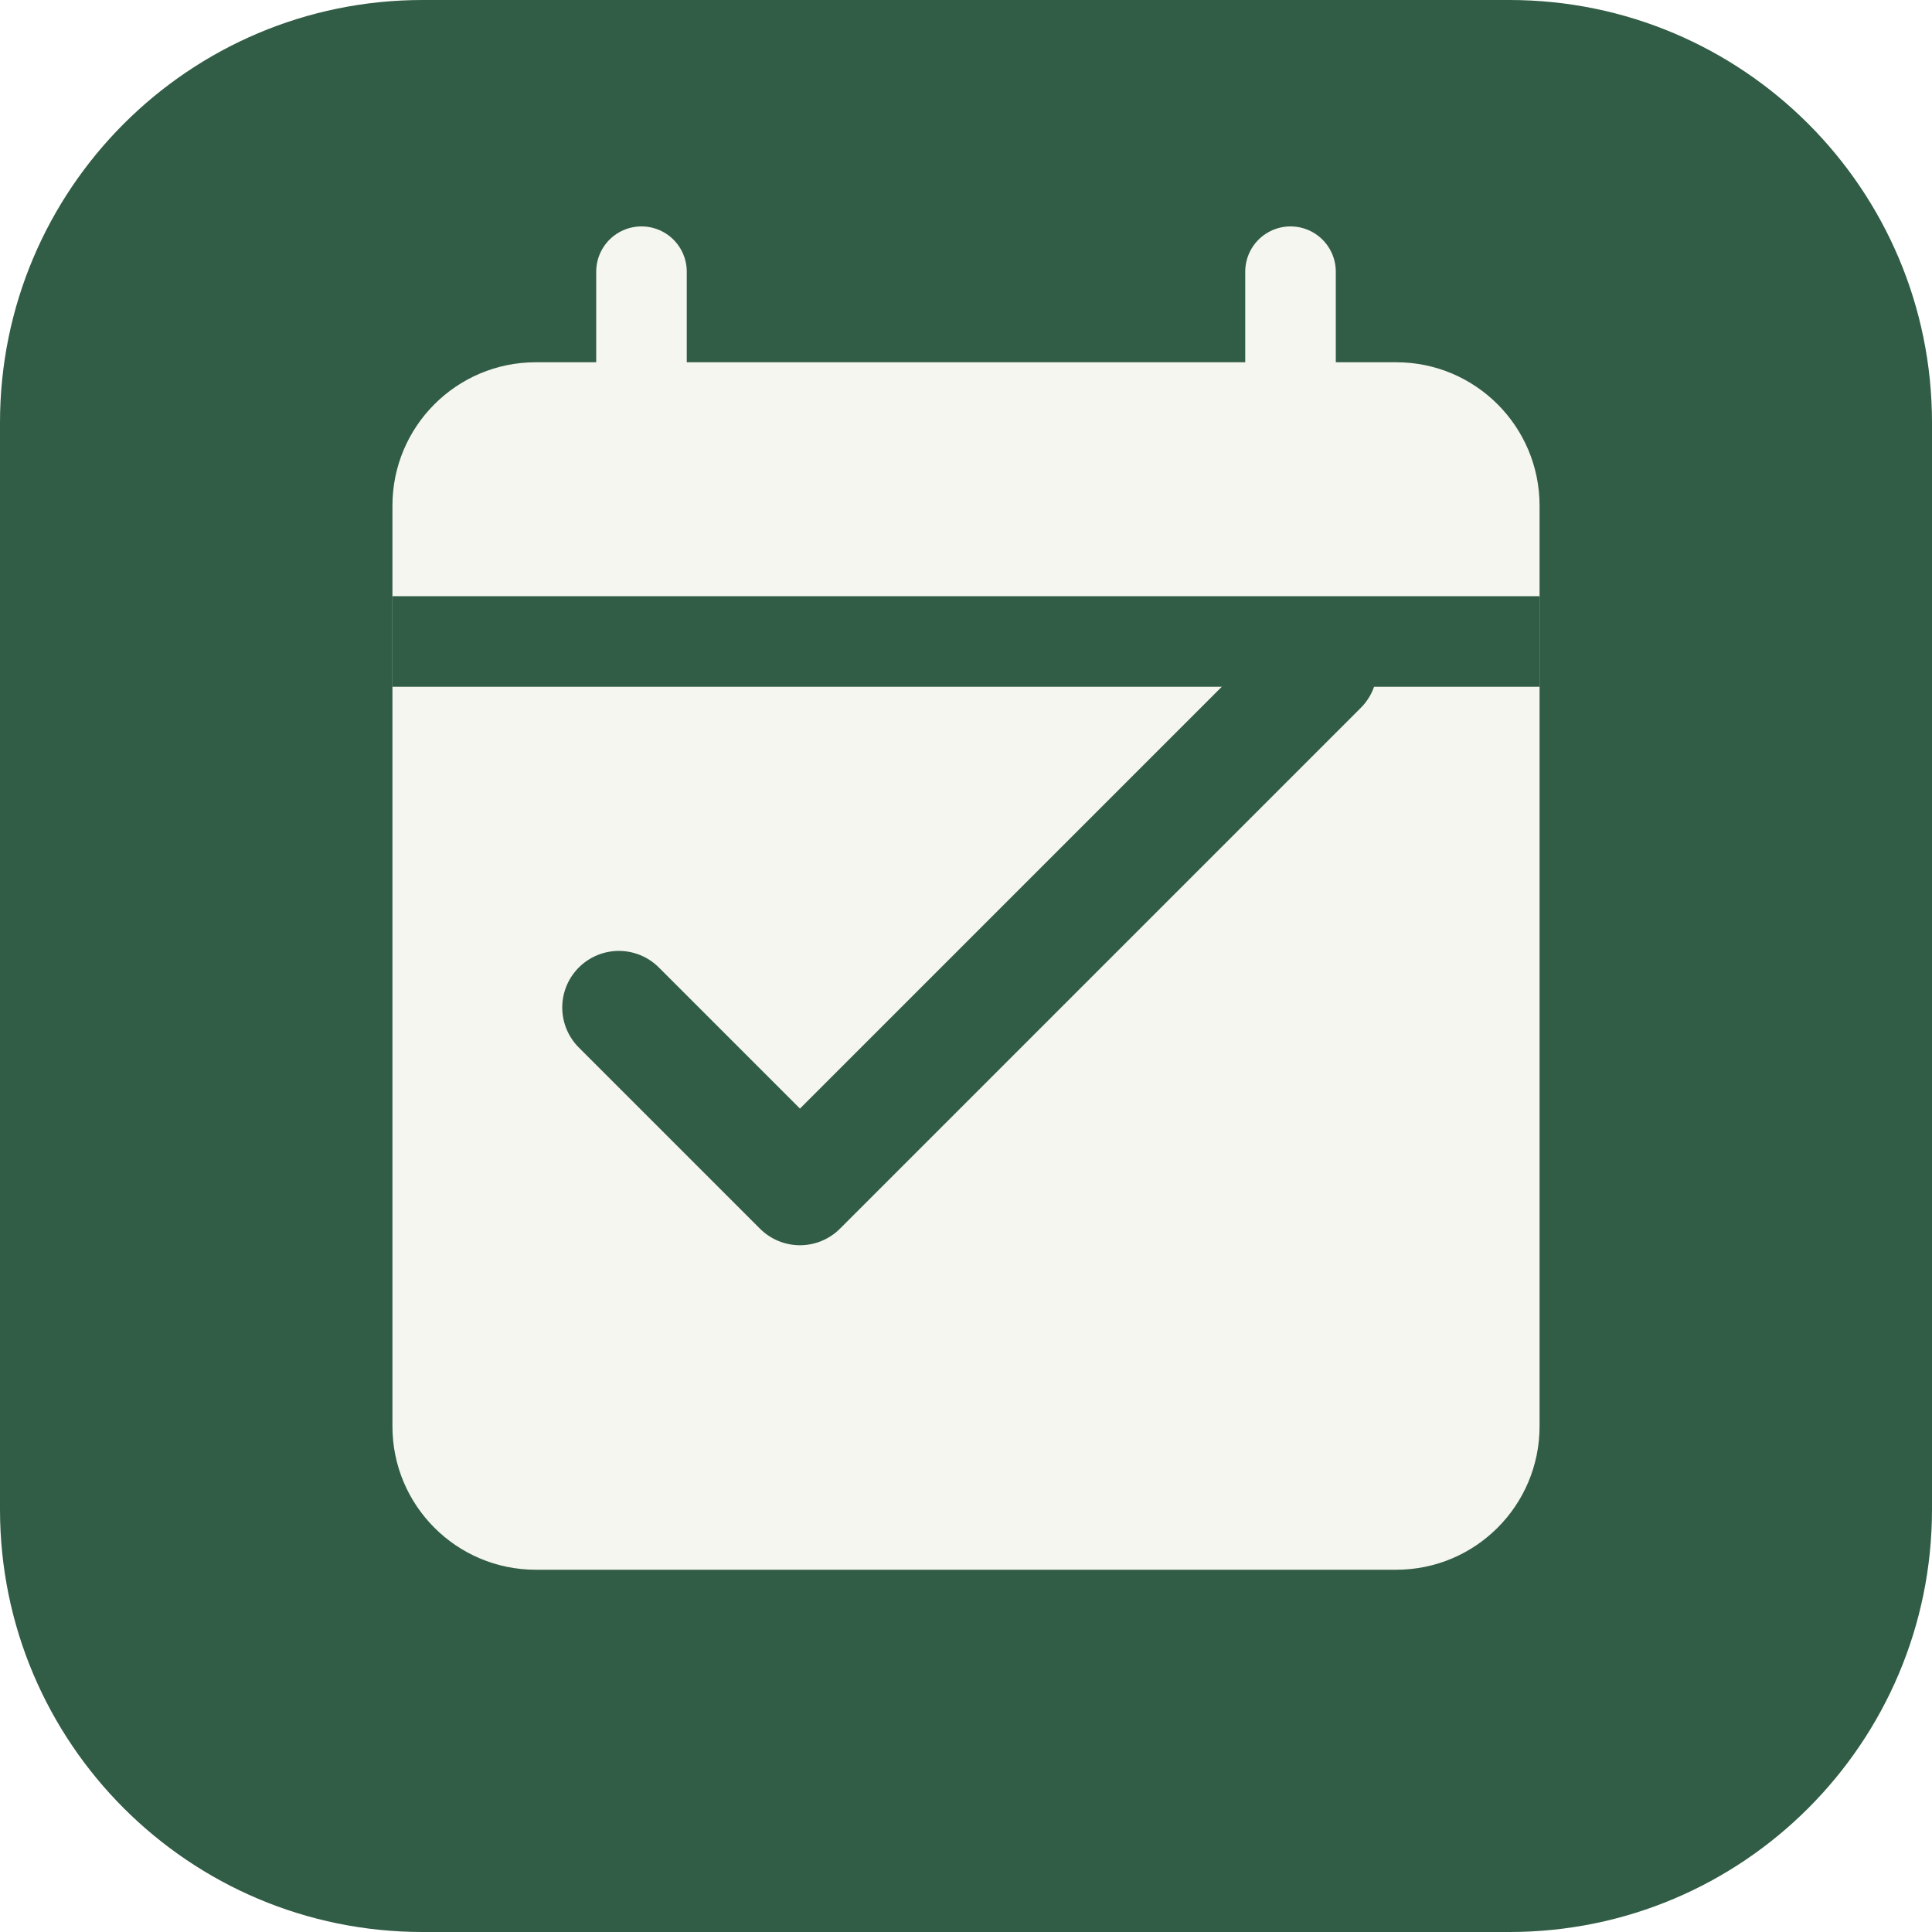
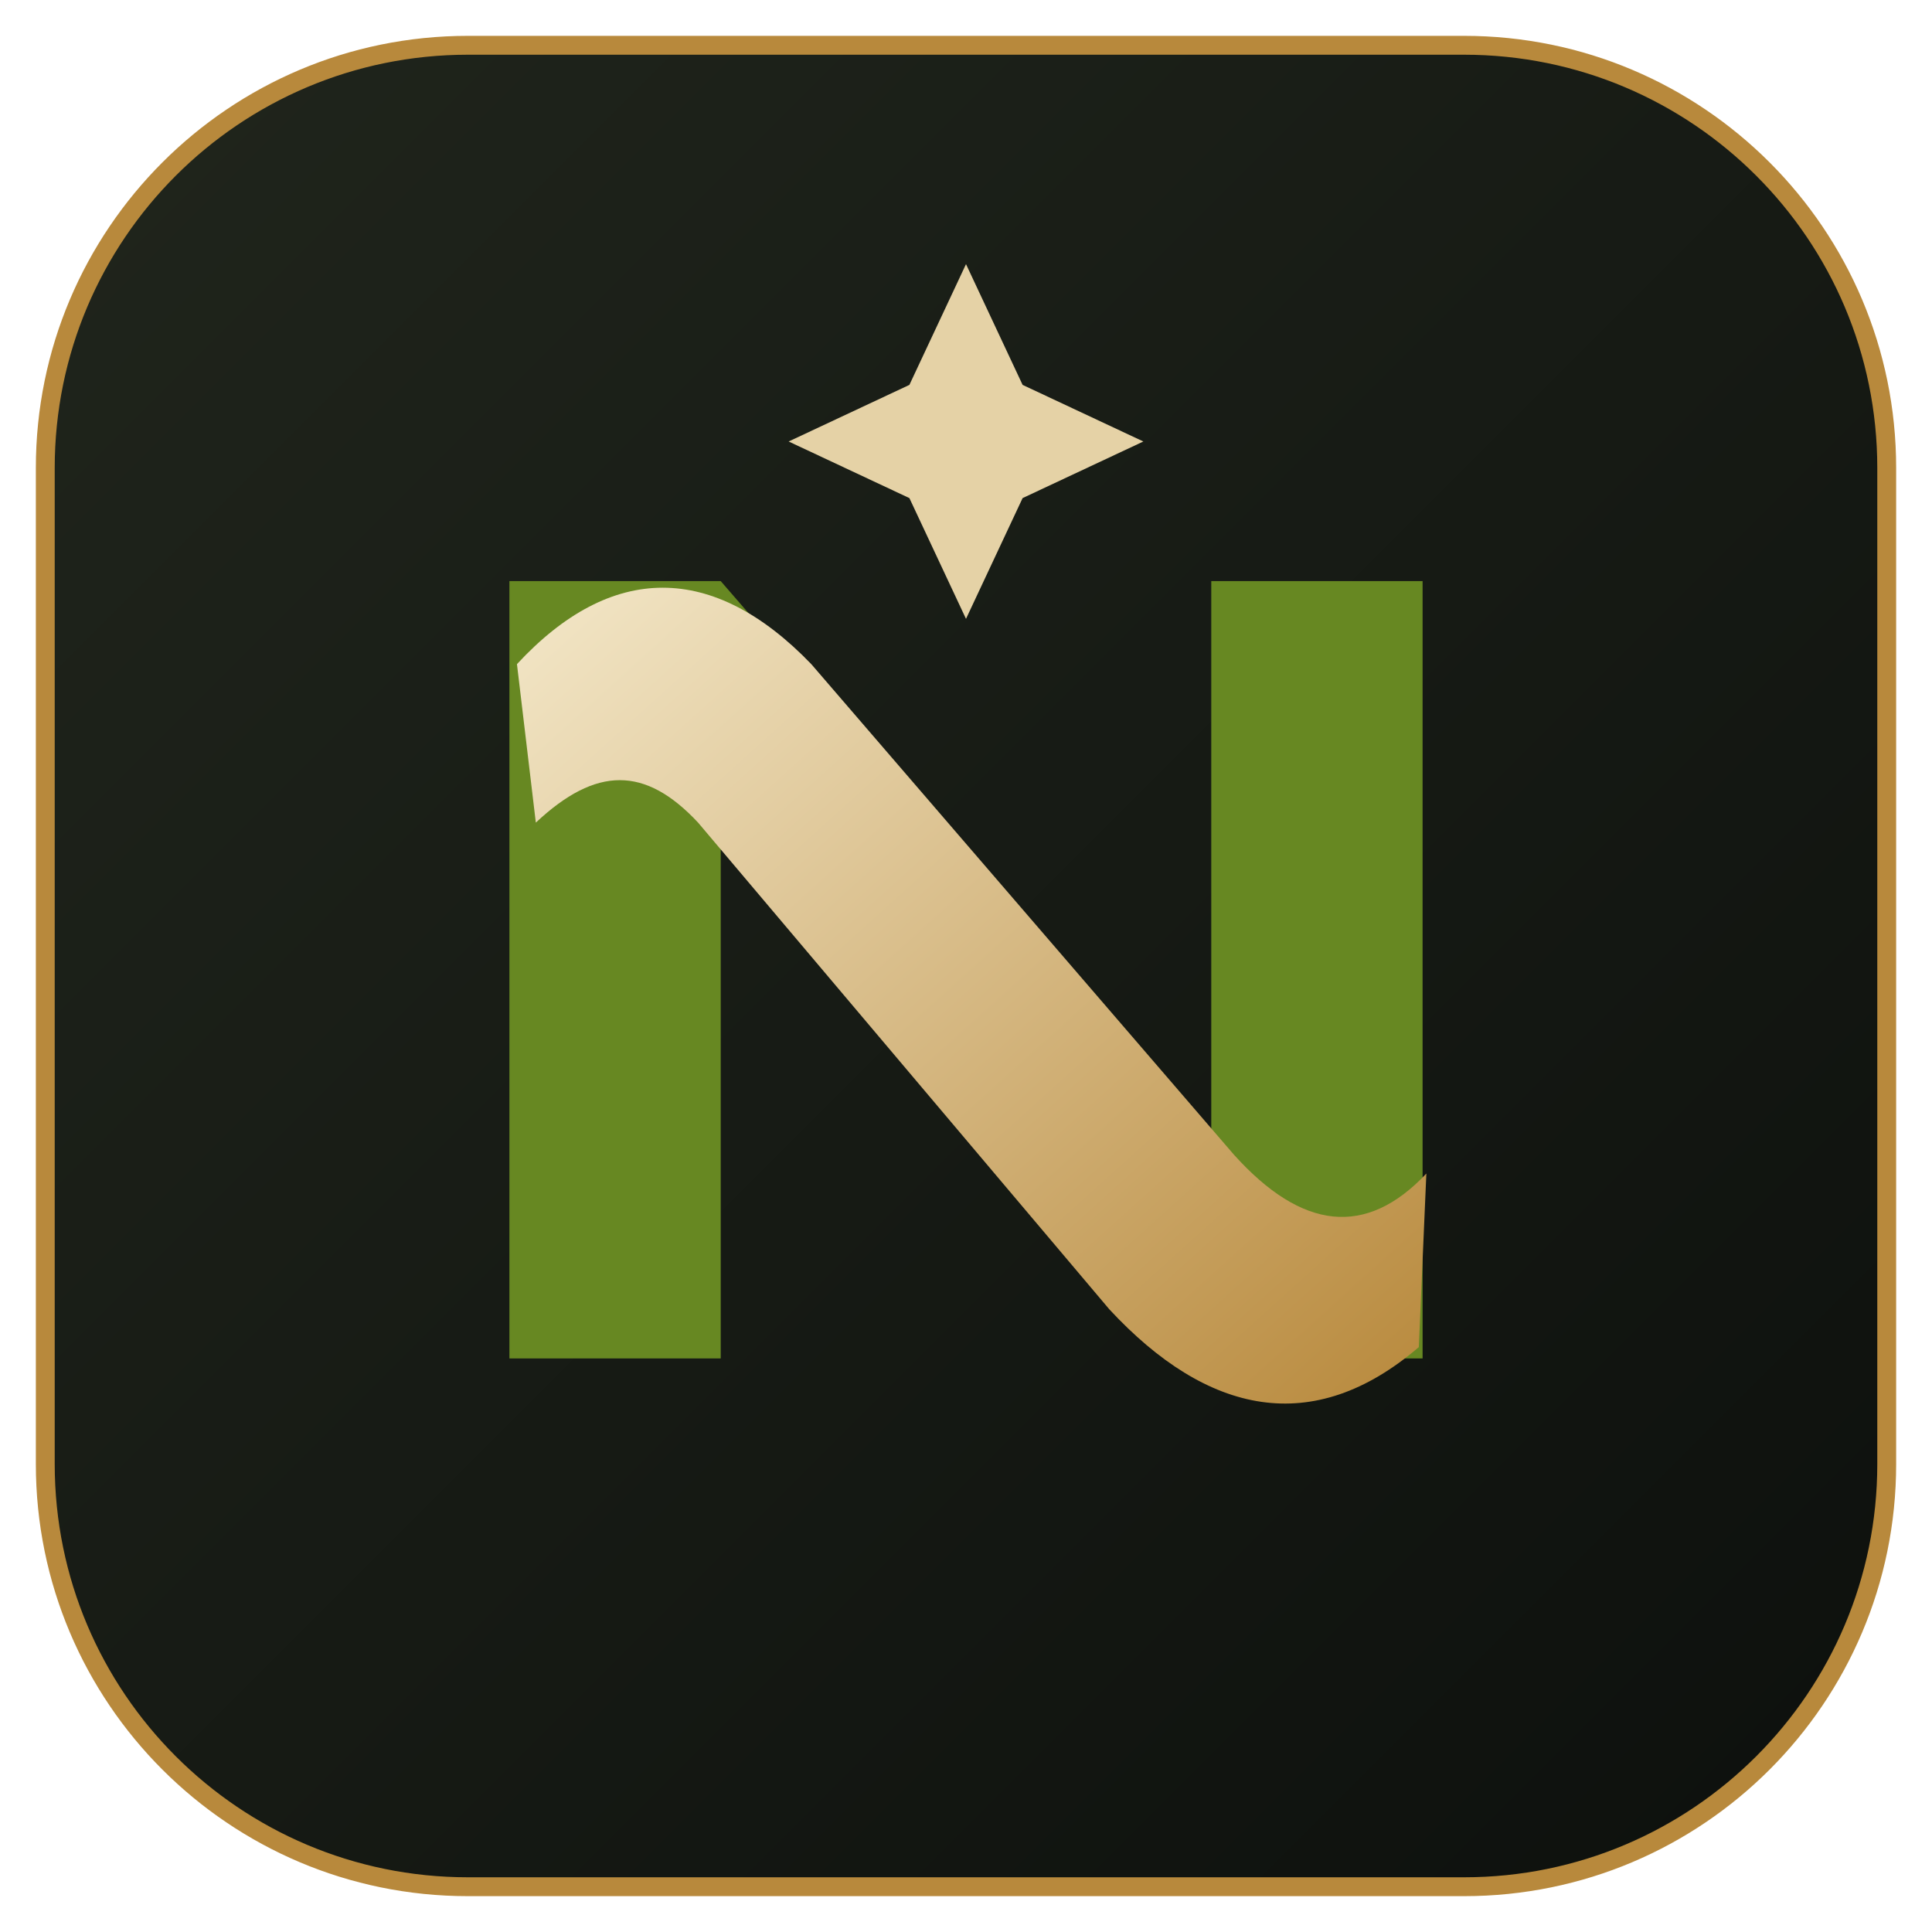
<svg xmlns="http://www.w3.org/2000/svg" viewBox="0 0 512 512">
-   <rect width="512" height="512" rx="112" fill="#315c45" />
-   <rect x="104" y="96" width="304" height="320" rx="38" fill="#f5f6ef" />
-   <path d="M104 170h304" stroke="#315c45" stroke-width="24" />
-   <path d="M170 72v62M342 72v62" stroke="#f5f6ef" stroke-width="24" stroke-linecap="round" />
-   <path d="m164 267 48 48 138-138" fill="none" stroke="#315c45" stroke-width="30" stroke-linecap="round" stroke-linejoin="round" />
+   <defs>
+     <linearGradient id="bg" x1="0" y1="0" x2="1" y2="1">
+       <stop stop-color="#20251c" />
+       <stop offset="1" stop-color="#0d100d" />
+     </linearGradient>
+     <linearGradient id="gold" x1="0" y1="0" x2="1" y2="1">
+       <stop stop-color="#f3e7c8" />
+       <stop offset="1" stop-color="#b8893c" />
+     </linearGradient>
+   </defs>
+   <rect x="12" y="12" width="488" height="488" rx="112" fill="url(#bg)" stroke="#b8893c" stroke-width="5" />
+   <path d="M135 360V154h56l130 150V154h56v206h-55L191 209v151z" fill="#6b8e23" opacity=".95" />
+   <path d="M137 176c25-27 52-27 78 0l112 130c18 20 35 22 51 5l-2 46c-28 24-56 18-82-10L185 218c-14-15-27-15-43 0z" fill="url(#gold)" />
+   <path d="M256 70l15 32 32 15-32 15-15 32-15-32-32-15 32-15z" fill="#e5d2a6" />
</svg>
